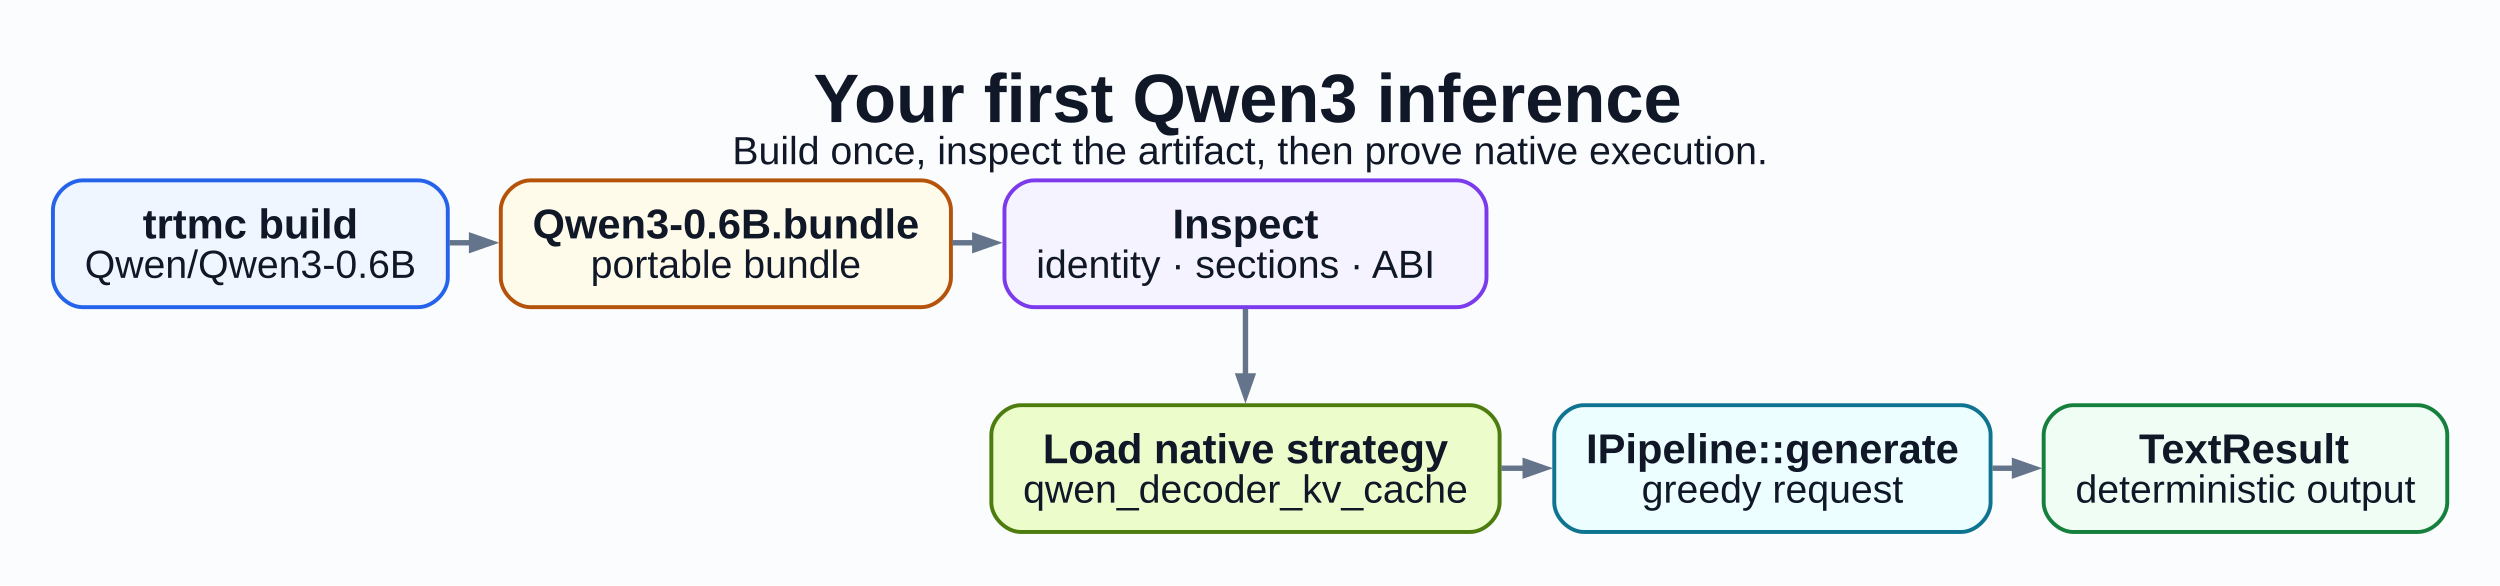
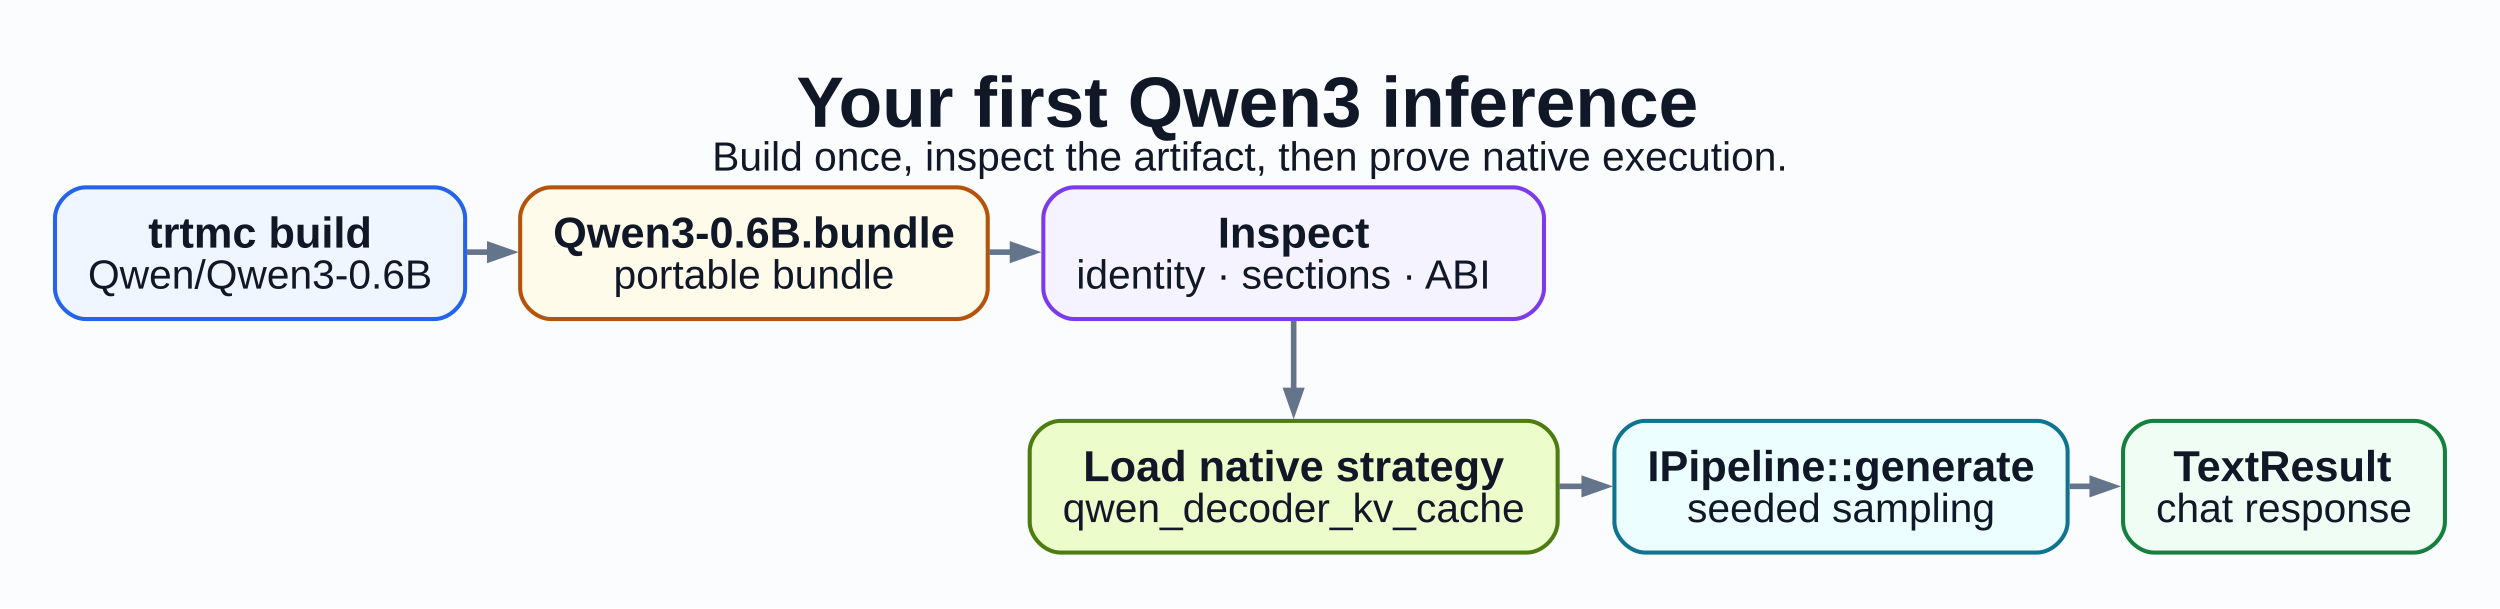
- <svg xmlns="http://www.w3.org/2000/svg" width="1020" height="239" role="img" aria-labelledby="getting-started-qwen3-first-inference-svg-title getting-started-qwen3-first-inference-svg-description" preserveAspectRatio="xMidYMid meet" viewBox="0.00 0.00 1020.00 239.00">
+ <svg xmlns="http://www.w3.org/2000/svg" width="982" height="239" role="img" aria-labelledby="getting-started-qwen3-first-inference-svg-title getting-started-qwen3-first-inference-svg-description" preserveAspectRatio="xMidYMid meet" viewBox="0.00 0.00 982.00 239.00">
  <g id="graph0" class="graph" transform="scale(1 1) rotate(0) translate(21.6 217.04)">
-     <polygon fill="#fbfcfe" stroke="none" points="-21.6,21.6 -21.6,-217.04 998.48,-217.04 998.48,21.6 -21.6,21.6" />
-     <text xml:space="preserve" text-anchor="start" x="310.28" y="-167.24" font-family="Arial" font-weight="bold" font-size="28.00" fill="#101828">Your first Qwen3 inference</text>
-     <text xml:space="preserve" text-anchor="start" x="277.2" y="-150.04" font-family="Arial" font-size="16.00" fill="#101828">Build once, inspect the artifact, then prove native execution.</text>
+     <polygon fill="#fbfcfe" stroke="none" points="-21.6,21.6 -21.6,-217.04 960.36,-217.04 960.36,21.6 -21.6,21.6" />
+     <text xml:space="preserve" text-anchor="start" x="291.22" y="-167.24" font-family="Arial" font-weight="bold" font-size="28.00" fill="#101828">Your first Qwen3 inference</text>
+     <text xml:space="preserve" text-anchor="start" x="258.14" y="-150.04" font-family="Arial" font-size="16.00" fill="#101828">Build once, inspect the artifact, then prove native execution.</text>
    <g id="node1" class="node">
      <path fill="#eff6ff" stroke="#2563eb" stroke-width="1.6" d="M149.1,-143.44C149.1,-143.44 12,-143.44 12,-143.44 6,-143.44 0,-137.44 0,-131.44 0,-131.44 0,-103.72 0,-103.72 0,-97.72 6,-91.72 12,-91.72 12,-91.72 149.1,-91.72 149.1,-91.72 155.1,-91.72 161.1,-97.72 161.1,-103.72 161.1,-103.72 161.1,-131.44 161.1,-131.44 161.1,-137.44 155.1,-143.44 149.1,-143.44" />
      <text xml:space="preserve" text-anchor="start" x="36.63" y="-119.78" font-family="Arial" font-weight="bold" font-size="17.00" fill="#101828">trtmc build</text>
      <text xml:space="preserve" text-anchor="start" x="12.96" y="-103.68" font-family="Arial" font-size="16.00" fill="#101828">Qwen/Qwen3-0.6B</text>
    </g>
    <g id="node2" class="node">
      <path fill="#fffbeb" stroke="#b45309" stroke-width="1.6" d="M354.38,-143.44C354.38,-143.44 194.72,-143.44 194.72,-143.44 188.72,-143.44 182.72,-137.44 182.72,-131.44 182.72,-131.44 182.72,-103.72 182.72,-103.72 182.72,-97.72 188.72,-91.72 194.72,-91.72 194.72,-91.72 354.38,-91.72 354.38,-91.72 360.38,-91.72 366.38,-97.72 366.38,-103.72 366.38,-103.72 366.38,-131.44 366.38,-131.44 366.38,-137.44 360.38,-143.44 354.38,-143.44" />
      <text xml:space="preserve" text-anchor="start" x="195.68" y="-119.78" font-family="Arial" font-weight="bold" font-size="17.00" fill="#101828">Qwen3-0.6B.bundle</text>
      <text xml:space="preserve" text-anchor="start" x="219.39" y="-103.68" font-family="Arial" font-size="16.00" fill="#101828">portable bundle</text>
    </g>
    <g id="edge1" class="edge">
      <path fill="none" stroke="#64748b" stroke-width="2.2" d="M161.7,-118C161.7,-118 170.8,-118 170.8,-118" />
      <polygon fill="#64748b" stroke="#64748b" stroke-width="2.2" points="170.8,-120.8 178.8,-118 170.8,-115.2 170.8,-120.8" />
    </g>
    <g id="node3" class="node">
      <path fill="#f5f3ff" stroke="#7c3aed" stroke-width="1.6" d="M572.88,-143.44C572.88,-143.44 400.22,-143.44 400.22,-143.44 394.22,-143.44 388.22,-137.44 388.22,-131.44 388.22,-131.44 388.22,-103.72 388.22,-103.72 388.22,-97.72 394.22,-91.72 400.22,-91.72 400.22,-91.72 572.88,-91.72 572.88,-91.72 578.88,-91.72 584.88,-97.72 584.88,-103.72 584.88,-103.72 584.88,-131.44 584.88,-131.44 584.88,-137.44 578.88,-143.44 572.88,-143.44" />
      <text xml:space="preserve" text-anchor="start" x="456.79" y="-119.78" font-family="Arial" font-weight="bold" font-size="17.00" fill="#101828">Inspect</text>
      <text xml:space="preserve" text-anchor="start" x="401.18" y="-103.68" font-family="Arial" font-size="16.00" fill="#101828">identity · sections · ABI</text>
    </g>
    <g id="edge2" class="edge">
      <path fill="none" stroke="#64748b" stroke-width="2.2" d="M366.92,-118C366.92,-118 376.12,-118 376.12,-118" />
      <polygon fill="#64748b" stroke="#64748b" stroke-width="2.2" points="376.12,-120.8 384.12,-118 376.12,-115.2 376.12,-120.8" />
    </g>
    <g id="node4" class="node">
      <path fill="#ecfccb" stroke="#4d7c0f" stroke-width="1.6" d="M578.24,-51.72C578.24,-51.72 394.86,-51.72 394.86,-51.72 388.86,-51.72 382.86,-45.72 382.86,-39.72 382.86,-39.72 382.86,-12 382.86,-12 382.86,-6 388.86,0 394.86,0 394.86,0 578.24,0 578.24,0 584.24,0 590.24,-6 590.24,-12 590.24,-12 590.24,-39.72 590.24,-39.72 590.24,-45.72 584.24,-51.72 578.24,-51.72" />
      <text xml:space="preserve" text-anchor="start" x="403.89" y="-28.06" font-family="Arial" font-weight="bold" font-size="17.00" fill="#101828">Load native strategy</text>
      <text xml:space="preserve" text-anchor="start" x="395.82" y="-11.96" font-family="Arial" font-size="16.00" fill="#101828">qwen_decoder_kv_cache</text>
    </g>
    <g id="edge3" class="edge">
      <path fill="none" stroke="#64748b" stroke-width="2.2" d="M486.55,-91.05C486.55,-91.05 486.55,-63.66 486.55,-63.66" />
      <polygon fill="#64748b" stroke="#64748b" stroke-width="2.2" points="489.35,-63.66 486.55,-55.66 483.75,-63.66 489.35,-63.66" />
    </g>
    <g id="node5" class="node">
      <path fill="#ecfeff" stroke="#0e7490" stroke-width="1.6" d="M778.56,-51.72C778.56,-51.72 624.54,-51.72 624.54,-51.72 618.54,-51.72 612.54,-45.72 612.54,-39.72 612.54,-39.72 612.54,-12 612.54,-12 612.54,-6 618.54,0 624.54,0 624.54,0 778.56,0 778.56,0 784.56,0 790.56,-6 790.56,-12 790.56,-12 790.56,-39.72 790.56,-39.72 790.56,-45.72 784.56,-51.72 778.56,-51.72" />
      <text xml:space="preserve" text-anchor="start" x="625.5" y="-28.06" font-family="Arial" font-weight="bold" font-size="17.00" fill="#101828">IPipeline::generate</text>
-       <text xml:space="preserve" text-anchor="start" x="648.18" y="-11.96" font-family="Arial" font-size="16.00" fill="#101828">greedy request</text>
+       <text xml:space="preserve" text-anchor="start" x="641.07" y="-11.96" font-family="Arial" font-size="16.00" fill="#101828">seeded sampling</text>
    </g>
    <g id="edge4" class="edge">
      <path fill="none" stroke="#64748b" stroke-width="2.2" d="M590.9,-26C590.9,-26 600.69,-26 600.69,-26" />
      <polygon fill="#64748b" stroke="#64748b" stroke-width="2.2" points="600.69,-28.8 608.69,-26 600.69,-23.2 600.69,-28.8" />
    </g>
    <g id="node6" class="node">
-       <path fill="#f0fdf4" stroke="#15803d" stroke-width="1.6" d="M964.88,-51.72C964.88,-51.72 824.22,-51.72 824.22,-51.72 818.22,-51.72 812.22,-45.72 812.22,-39.72 812.22,-39.72 812.22,-12 812.22,-12 812.22,-6 818.22,0 824.22,0 824.22,0 964.88,0 964.88,0 970.88,0 976.88,-6 976.88,-12 976.88,-12 976.88,-39.72 976.88,-39.72 976.88,-45.72 970.88,-51.72 964.88,-51.72" />
-       <text xml:space="preserve" text-anchor="start" x="851.1" y="-28.06" font-family="Arial" font-weight="bold" font-size="17.00" fill="#101828">TextResult</text>
-       <text xml:space="preserve" text-anchor="start" x="825.18" y="-11.96" font-family="Arial" font-size="16.00" fill="#101828">deterministic output</text>
+       <path fill="#f0fdf4" stroke="#15803d" stroke-width="1.6" d="M926.76,-51.72C926.76,-51.72 824.34,-51.72 824.34,-51.72 818.34,-51.72 812.34,-45.72 812.34,-39.72 812.34,-39.72 812.34,-12 812.34,-12 812.34,-6 818.34,0 824.34,0 824.34,0 926.76,0 926.76,0 932.76,0 938.76,-6 938.76,-12 938.76,-12 938.76,-39.72 938.76,-39.72 938.76,-45.72 932.76,-51.72 926.76,-51.72" />
+       <text xml:space="preserve" text-anchor="start" x="832.1" y="-28.06" font-family="Arial" font-weight="bold" font-size="17.00" fill="#101828">TextResult</text>
+       <text xml:space="preserve" text-anchor="start" x="825.3" y="-11.96" font-family="Arial" font-size="16.00" fill="#101828">chat response</text>
    </g>
    <g id="edge5" class="edge">
-       <path fill="none" stroke="#64748b" stroke-width="2.2" d="M791.27,-26C791.27,-26 800.32,-26 800.32,-26" />
-       <polygon fill="#64748b" stroke="#64748b" stroke-width="2.2" points="800.32,-28.8 808.32,-26 800.32,-23.2 800.32,-28.8" />
+       <path fill="none" stroke="#64748b" stroke-width="2.2" d="M791.35,-26C791.35,-26 800.23,-26 800.23,-26" />
+       <polygon fill="#64748b" stroke="#64748b" stroke-width="2.2" points="800.23,-28.8 808.23,-26 800.23,-23.2 800.23,-28.8" />
    </g>
  </g>
</svg>
